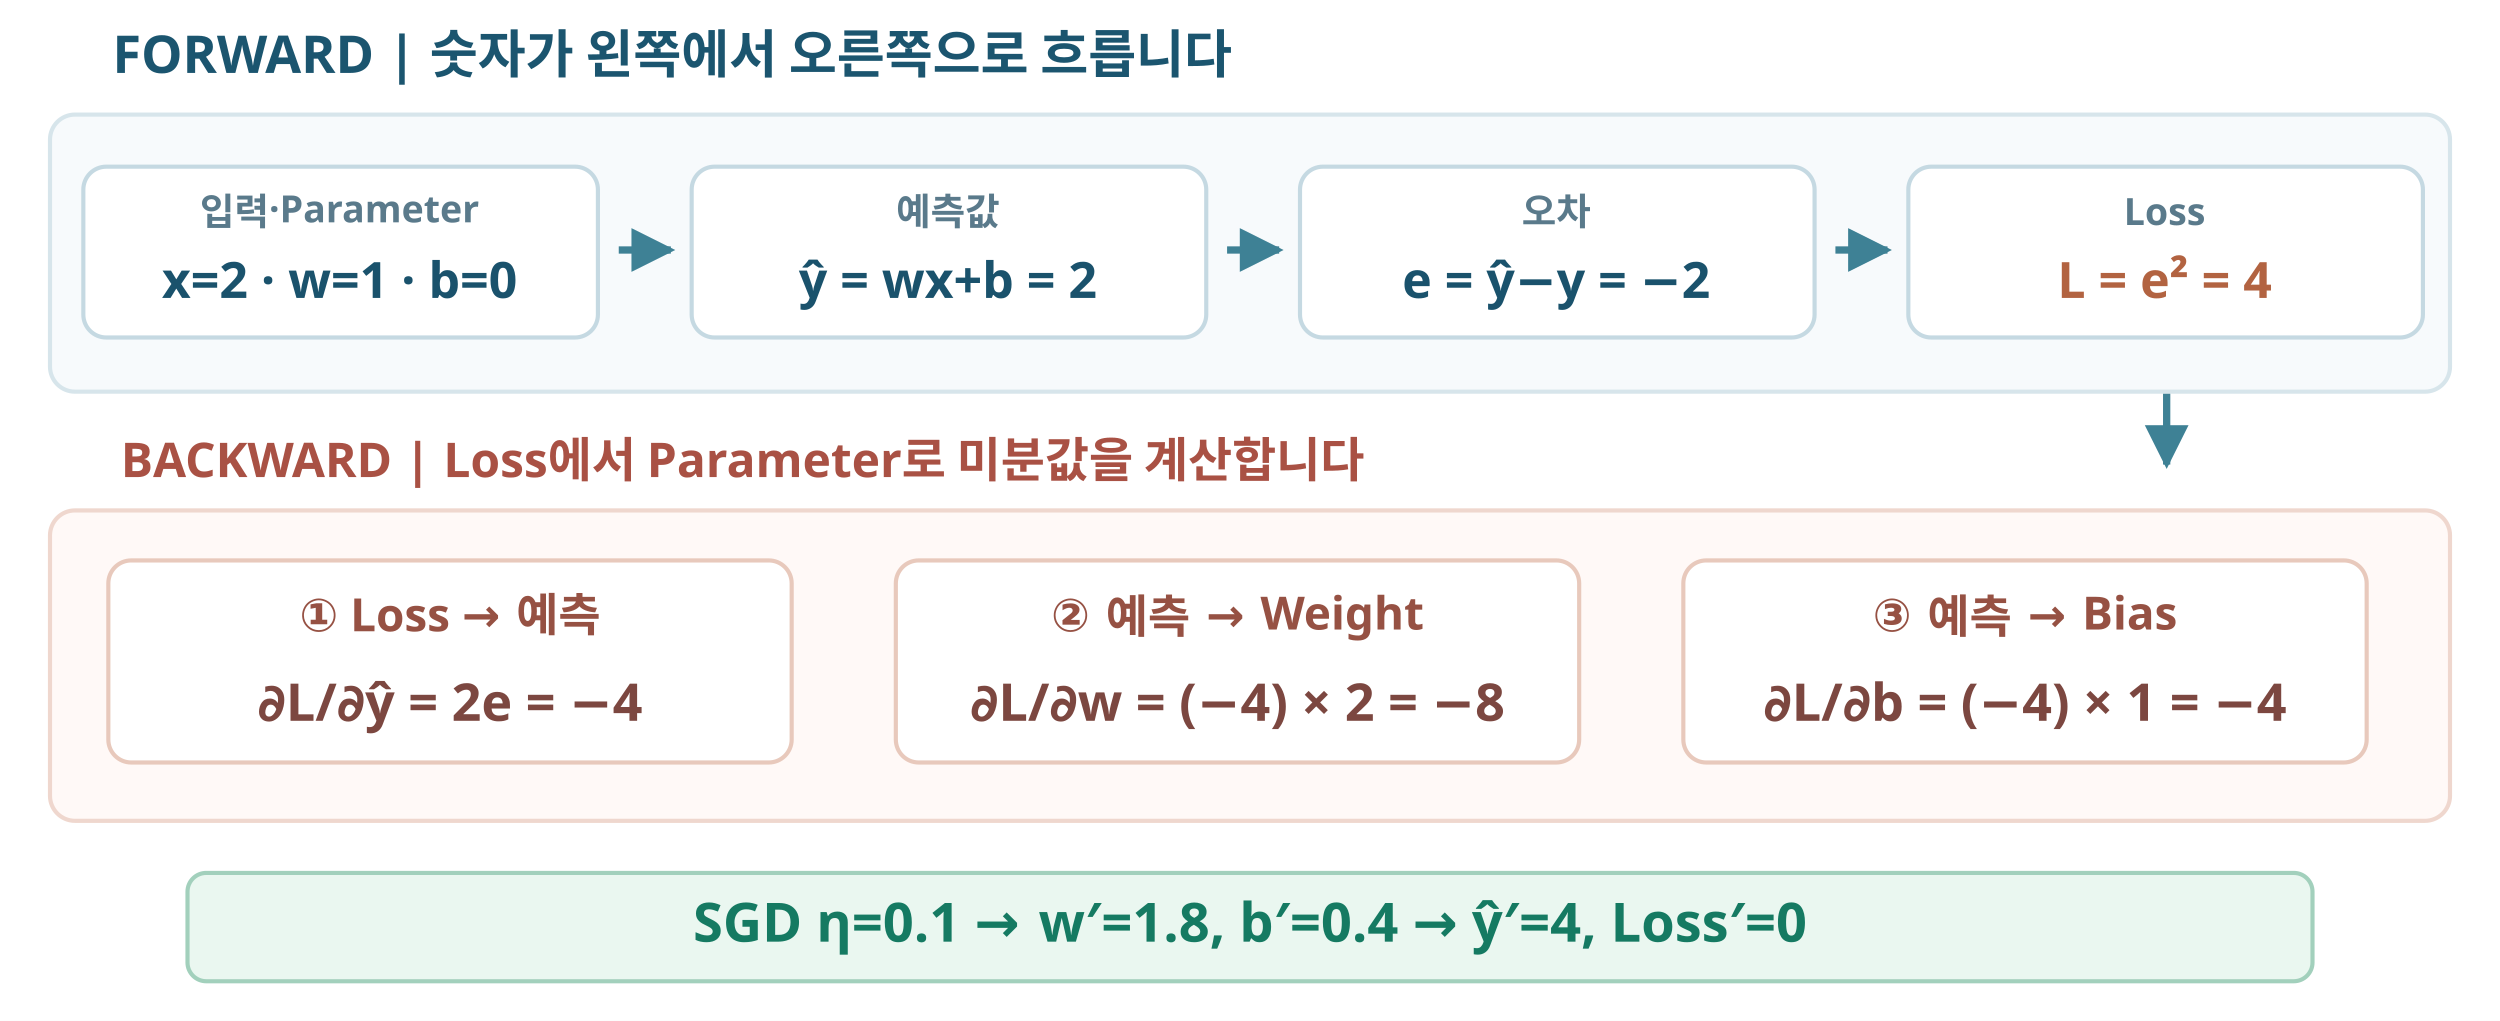
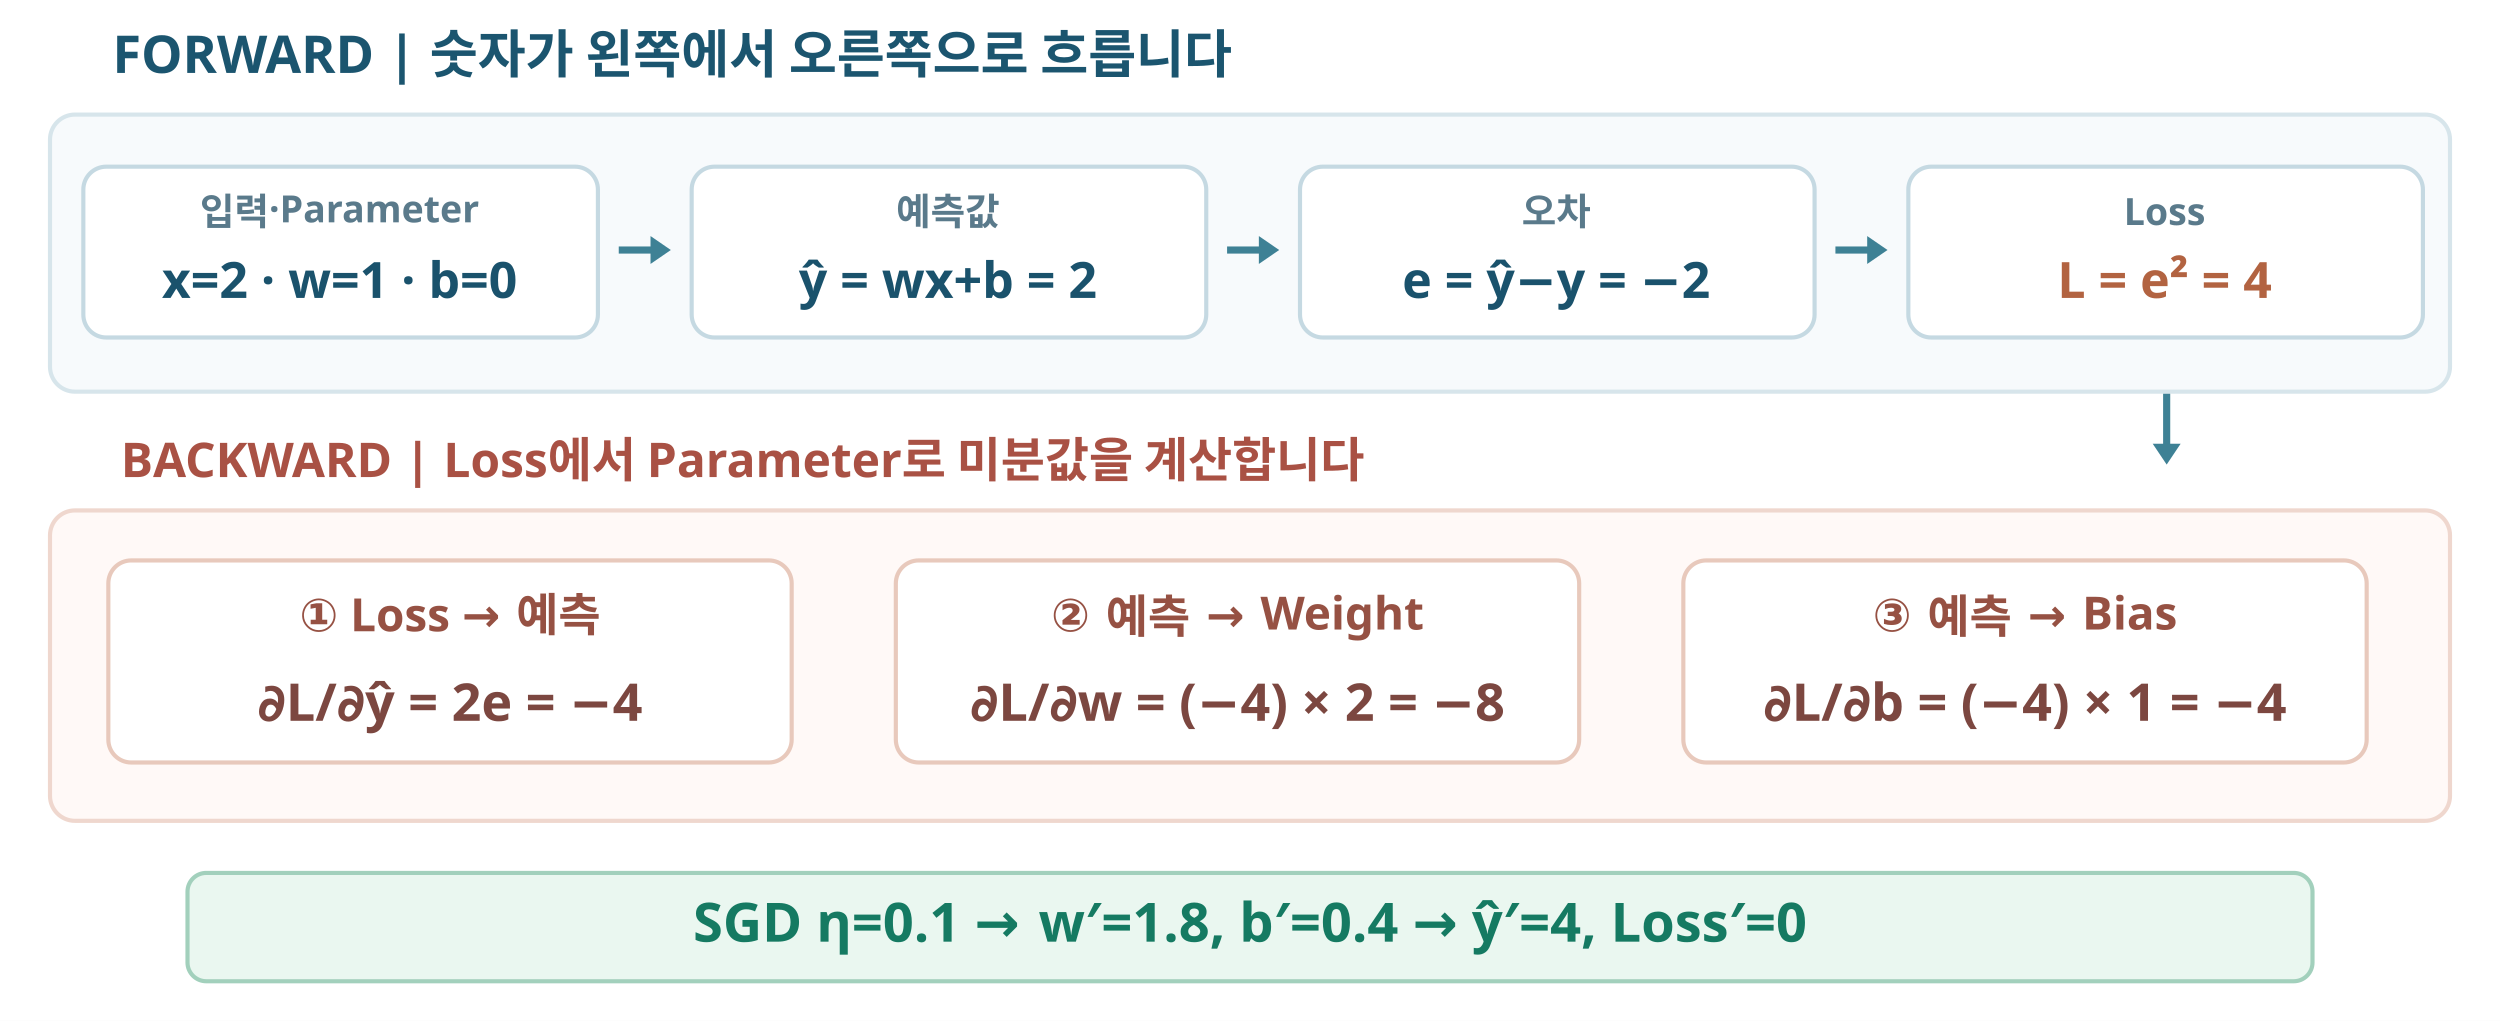
<svg xmlns="http://www.w3.org/2000/svg" width="1200" height="490" viewBox="0 0 1200 490" role="img" aria-label="Forward Backward 계산 그래프로 x 2 y 4 w 1 b 0 Loss 4와 Chain Rule gradients dw -8 db -4 및 SGD 후 loss 0">
  <defs>
    <marker id="arrow" viewBox="0 0 10 10" markerWidth="6" markerHeight="6" refX="9" refY="5" orient="auto">
      <path d="M0 0L10 5L0 10Z" fill="#3e8195" />
    </marker>
    <marker id="greenArrow" viewBox="0 0 10 10" markerWidth="6" markerHeight="6" refX="9" refY="5" orient="auto">
      <path d="M0 0L10 5L0 10Z" fill="#18846c" />
    </marker>
  </defs>
  <rect width="1200" height="490" fill="#fff" />
  <text x="54" y="35" text-anchor="start" font-family="Noto Sans KR,Malgun Gothic,sans-serif" font-size="25" font-weight="780" fill="#1b556f">FORWARD  |  숫자가 왼쪽에서 오른쪽으로 흐릅니다</text>
  <rect x="24" y="55" width="1152" height="133" rx="12" fill="#f7fafc" stroke="#d7e5eb" stroke-width="2" />
  <rect x="40" y="80" width="247" height="82" rx="11" fill="#fff" stroke="#c5d9e2" stroke-width="2" />
  <text x="163" y="108" text-anchor="middle" font-family="Noto Sans KR,Malgun Gothic,sans-serif" font-size="18" font-weight="650" fill="#5a7a8b">입력·Parameter</text>
  <text x="163" y="143" text-anchor="middle" font-family="Noto Sans KR,Malgun Gothic,sans-serif" font-size="24" font-weight="750" fill="#1a526c">x=2  ·  w=1  ·  b=0</text>
-   <path d="M297 120 L322 120" fill="none" stroke="#3e8195" stroke-width="3.5" marker-end="url(#arrow)" />
+   <path data-arrow-shape="solid" data-arrow-x1="297" data-arrow-y1="120" data-arrow-x2="322" data-arrow-y2="120" d="M297 121.72 L312.25 121.72 L312.25 126.7 L322 120 L312.25 113.3 L312.25 118.29 L297 118.29 Z" fill="#3e8195" />
  <rect x="332" y="80" width="247" height="82" rx="11" fill="#fff" stroke="#c5d9e2" stroke-width="2" />
  <text x="455" y="108" text-anchor="middle" font-family="Noto Sans KR,Malgun Gothic,sans-serif" font-size="18" font-weight="650" fill="#5a7a8b">예측값</text>
  <text x="455" y="143" text-anchor="middle" font-family="Noto Sans KR,Malgun Gothic,sans-serif" font-size="24" font-weight="750" fill="#1a526c">ŷ = wx+b = 2</text>
-   <path d="M589 120 L614 120" fill="none" stroke="#3e8195" stroke-width="3.5" marker-end="url(#arrow)" />
+   <path data-arrow-shape="solid" data-arrow-x1="589" data-arrow-y1="120" data-arrow-x2="614" data-arrow-y2="120" d="M589 121.72 L604.25 121.72 L604.25 126.7 L614 120 L604.25 113.3 L604.25 118.29 L589 118.29 Z" fill="#3e8195" />
  <rect x="624" y="80" width="247" height="82" rx="11" fill="#fff" stroke="#c5d9e2" stroke-width="2" />
  <text x="747" y="108" text-anchor="middle" font-family="Noto Sans KR,Malgun Gothic,sans-serif" font-size="18" font-weight="650" fill="#5a7a8b">오차</text>
  <text x="747" y="143" text-anchor="middle" font-family="Noto Sans KR,Malgun Gothic,sans-serif" font-size="24" font-weight="750" fill="#1a526c">e = ŷ−y = −2</text>
-   <path d="M881 120 L906 120" fill="none" stroke="#3e8195" stroke-width="3.5" marker-end="url(#arrow)" />
+   <path data-arrow-shape="solid" data-arrow-x1="881" data-arrow-y1="120" data-arrow-x2="906" data-arrow-y2="120" d="M881 121.72 L896.25 121.72 L896.25 126.7 L906 120 L896.25 113.3 L896.25 118.29 L881 118.29 Z" fill="#3e8195" />
  <rect x="916" y="80" width="247" height="82" rx="11" fill="#fff" stroke="#c5d9e2" stroke-width="2" />
  <text x="1039" y="108" text-anchor="middle" font-family="Noto Sans KR,Malgun Gothic,sans-serif" font-size="18" font-weight="650" fill="#5a7a8b">Loss</text>
  <text x="1039" y="143" text-anchor="middle" font-family="Noto Sans KR,Malgun Gothic,sans-serif" font-size="24" font-weight="750" fill="#b26341">L = e² = 4</text>
-   <path d="M1040 189 L1040 223" fill="none" stroke="#3e8195" stroke-width="3.5" marker-end="url(#arrow)" />
+   <path data-arrow-shape="solid" data-arrow-x1="1040" data-arrow-y1="189" data-arrow-x2="1040" data-arrow-y2="223" d="M1038.29 189 L1038.29 213 L1033.3 213 L1040 223 L1046.7 213 L1041.71 213 L1041.71 189 Z" fill="#3e8195" />
  <text x="58" y="229" text-anchor="start" font-family="Noto Sans KR,Malgun Gothic,sans-serif" font-size="23" font-weight="750" fill="#a95144">BACKWARD  |  Loss에서 Parameter로 미분값을 계산합니다</text>
  <rect x="24" y="245" width="1152" height="149" rx="12" fill="#fff9f7" stroke="#efd7ce" stroke-width="2" />
  <rect x="52" y="269" width="328" height="97" rx="11" fill="#fff" stroke="#e8c9bc" stroke-width="2" />
  <text x="216" y="303" text-anchor="middle" font-family="Noto Sans KR,Malgun Gothic,sans-serif" font-size="22" font-weight="710" fill="#965143">① Loss → 예측</text>
  <text x="216" y="346" text-anchor="middle" font-family="Noto Sans KR,Malgun Gothic,sans-serif" font-size="25" font-weight="780" fill="#7c4740">∂L/∂ŷ = 2e = −4</text>
  <rect x="430" y="269" width="328" height="97" rx="11" fill="#fff" stroke="#e8c9bc" stroke-width="2" />
  <text x="594" y="303" text-anchor="middle" font-family="Noto Sans KR,Malgun Gothic,sans-serif" font-size="22" font-weight="710" fill="#965143">② 예측 → Weight</text>
  <text x="594" y="346" text-anchor="middle" font-family="Noto Sans KR,Malgun Gothic,sans-serif" font-size="25" font-weight="780" fill="#7c4740">∂L/∂w = (−4) × 2 = −8</text>
  <rect x="808" y="269" width="328" height="97" rx="11" fill="#fff" stroke="#e8c9bc" stroke-width="2" />
  <text x="972" y="303" text-anchor="middle" font-family="Noto Sans KR,Malgun Gothic,sans-serif" font-size="22" font-weight="710" fill="#965143">③ 예측 → Bias</text>
  <text x="972" y="346" text-anchor="middle" font-family="Noto Sans KR,Malgun Gothic,sans-serif" font-size="25" font-weight="780" fill="#7c4740">∂L/∂b = (−4) × 1 = −4</text>
  <rect x="90" y="419" width="1020" height="52" rx="9" fill="#eaf7f0" stroke="#a2d0bc" stroke-width="2" />
  <text x="600" y="452" text-anchor="middle" font-family="Noto Sans KR,Malgun Gothic,sans-serif" font-size="26" font-weight="790" fill="#157a62">SGD η=0.1  →  w′=1.8, b′=0.4  →  ŷ′=4, Loss′=0</text>
</svg>
